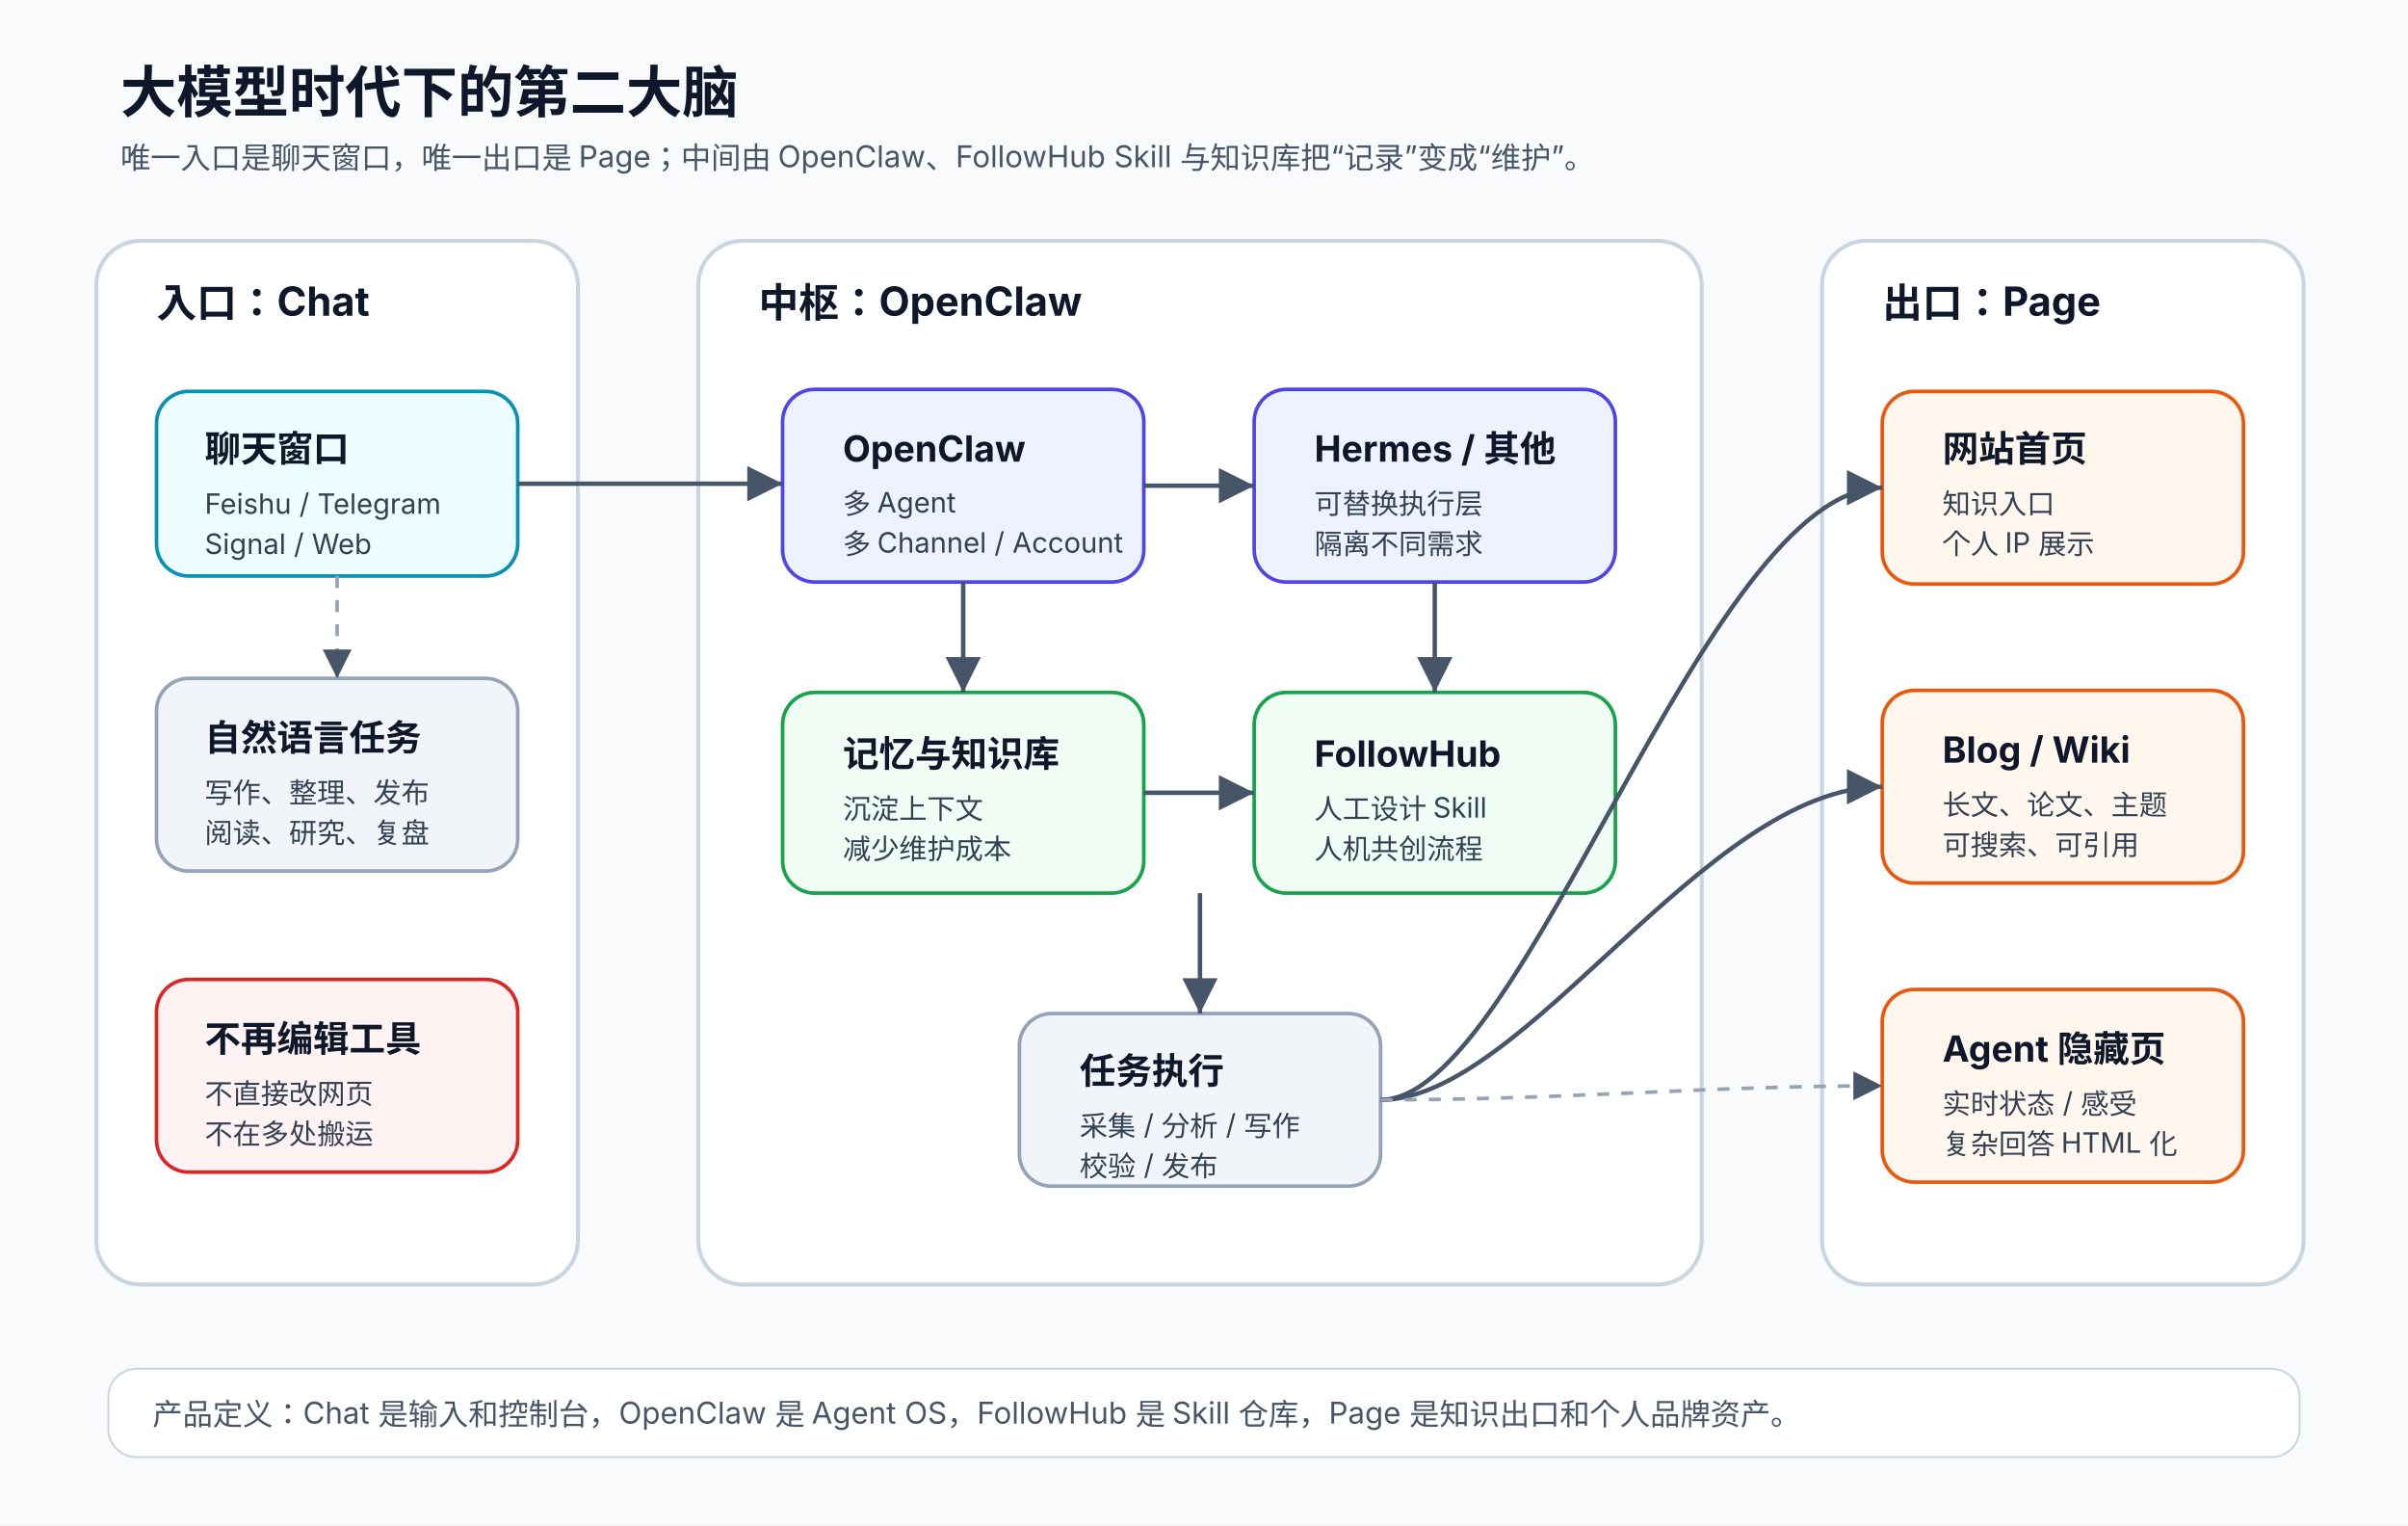
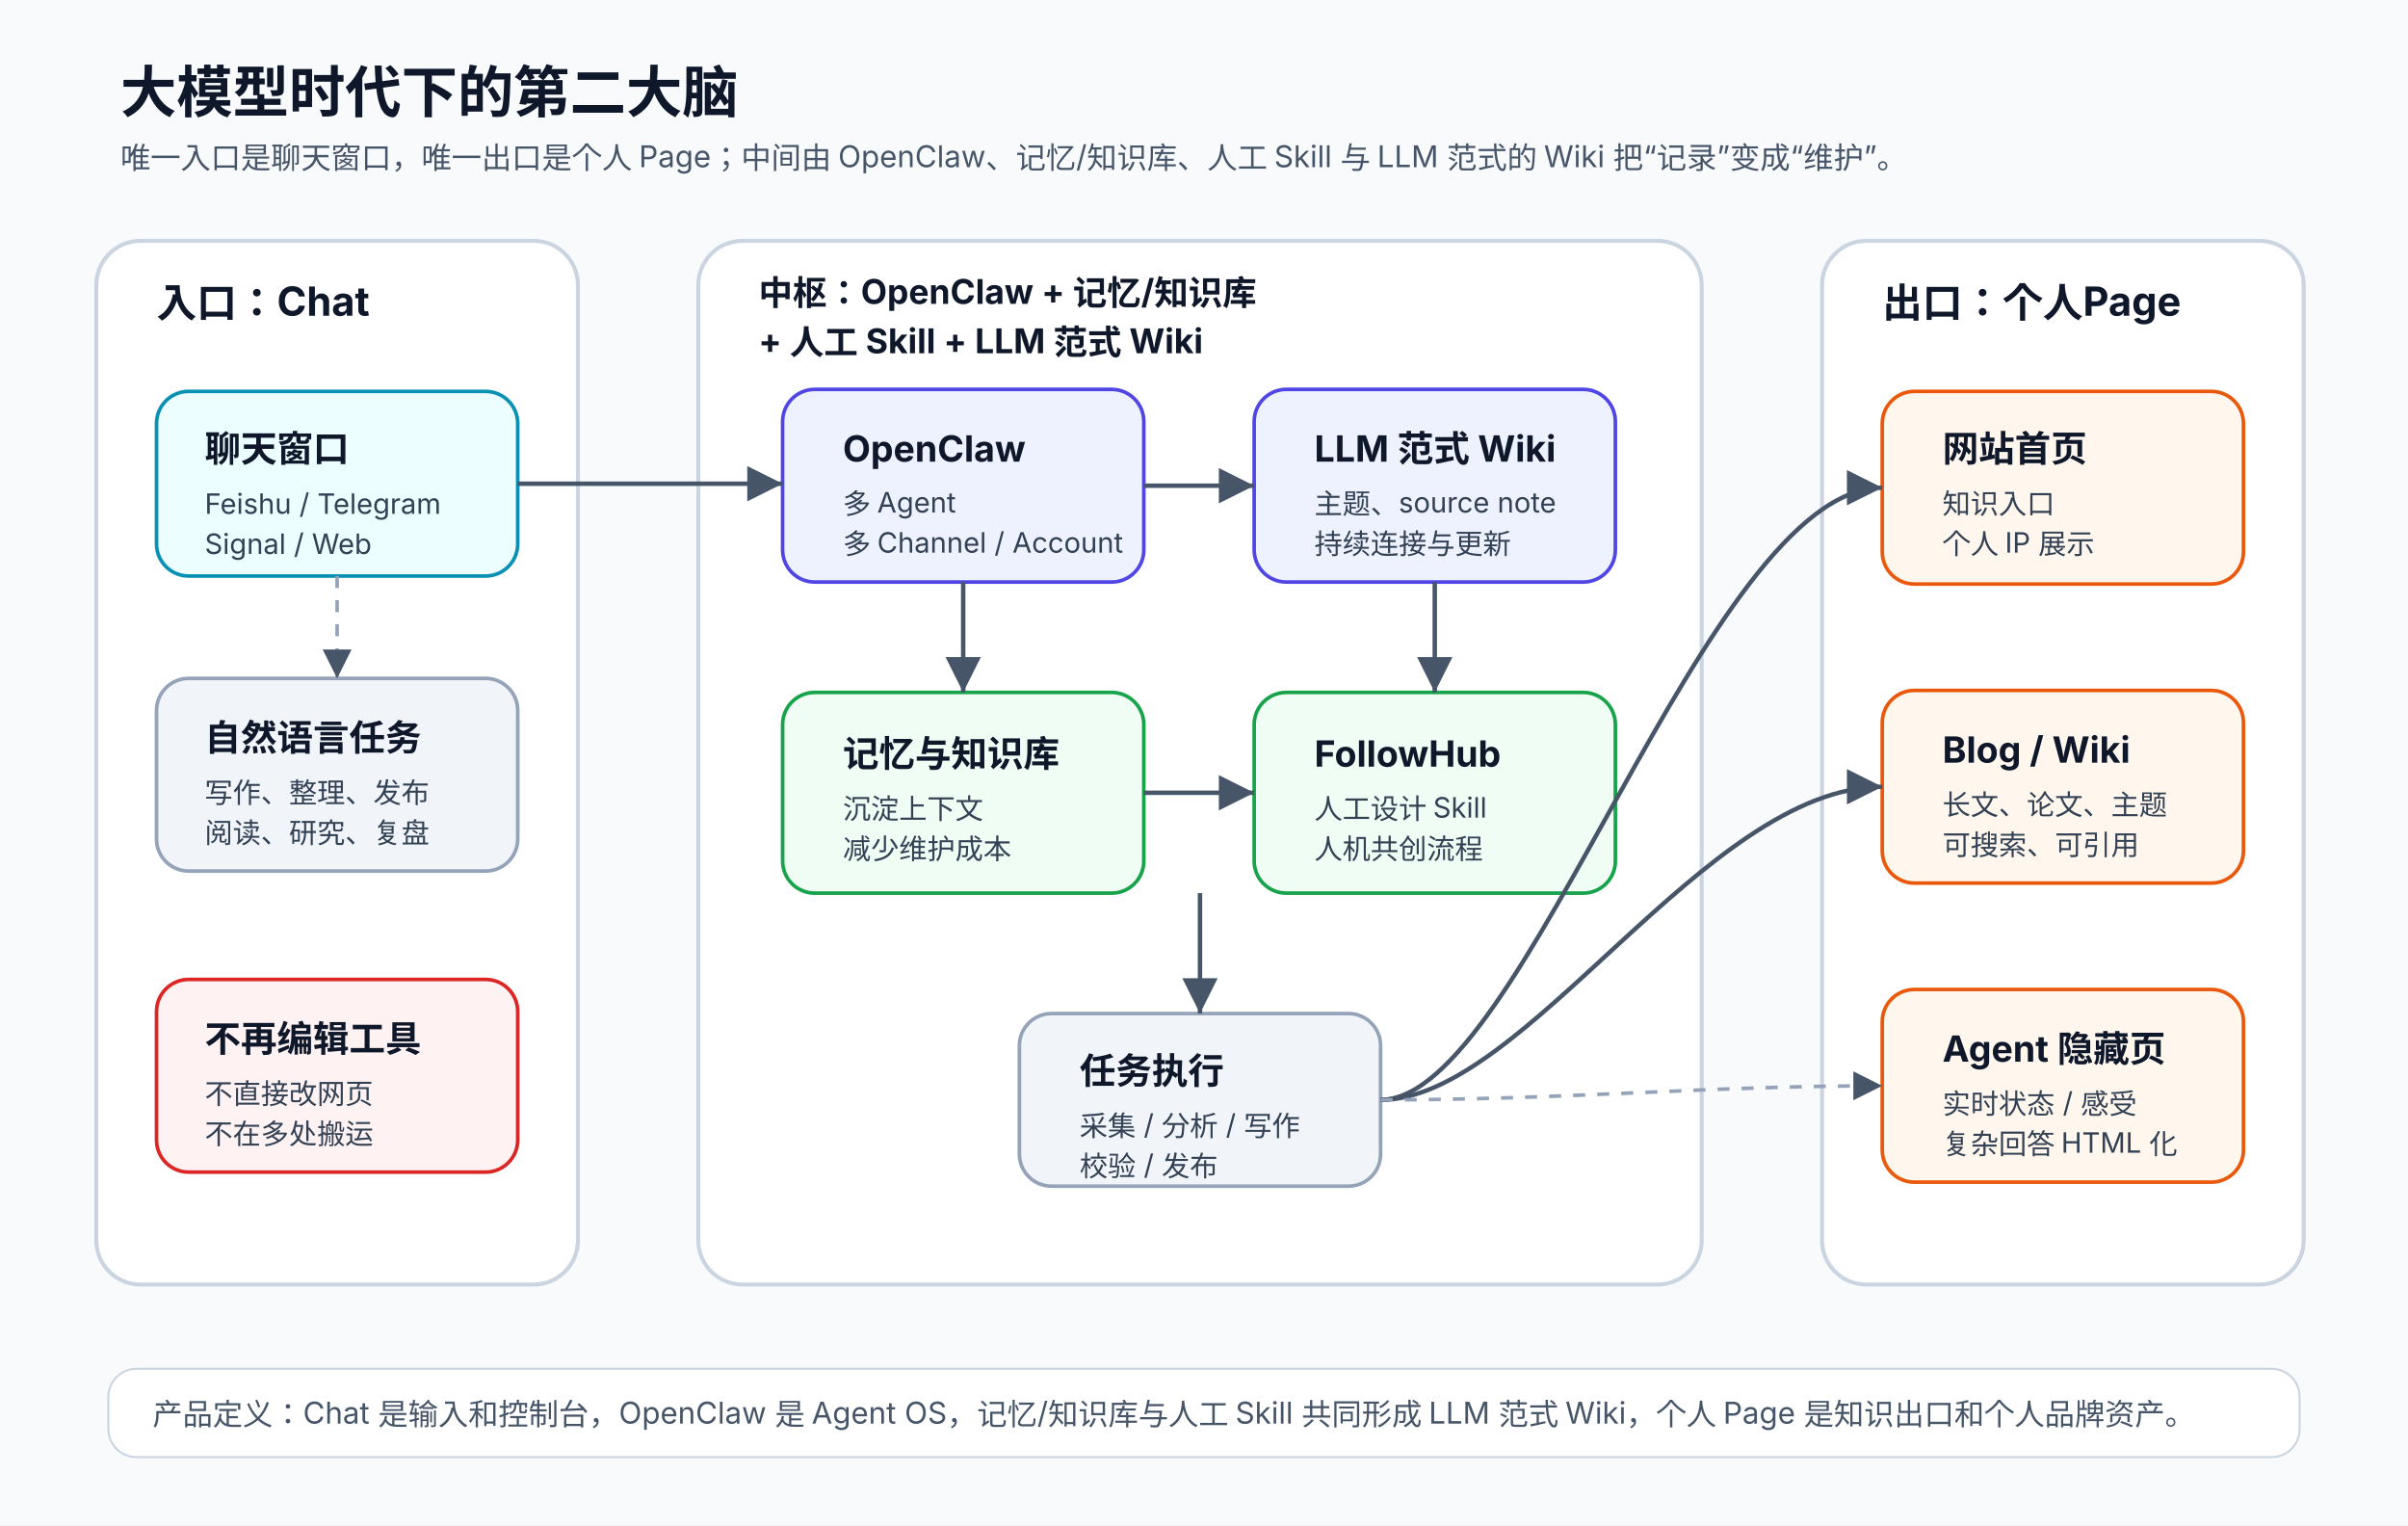
<svg xmlns="http://www.w3.org/2000/svg" width="1200" height="760" viewBox="0 0 1200 760" role="img" aria-labelledby="title desc">
  <defs>
    <marker id="arrow" markerWidth="12" markerHeight="12" refX="10" refY="6" orient="auto" markerUnits="strokeWidth">
      <path d="M2,2 L10,6 L2,10 Z" fill="#475569" />
    </marker>
    <style>
      .bg { fill: #f8fafc; }
      .zone { fill: #ffffff; stroke: #cbd5e1; stroke-width: 2; rx: 22; }
      .zone-title { font: 700 20px -apple-system, BlinkMacSystemFont, 'Segoe UI', sans-serif; fill: #0f172a; }
      .node { fill: #f1f5f9; stroke: #94a3b8; stroke-width: 1.8; rx: 16; }
      .node-input { fill: #ecfeff; stroke: #0891b2; }
      .node-agent { fill: #eef2ff; stroke: #4f46e5; }
      .node-store { fill: #f0fdf4; stroke: #16a34a; }
      .node-output { fill: #fff7ed; stroke: #ea580c; }
      .node-risk { fill: #fef2f2; stroke: #dc2626; }
      .label { font: 700 18px -apple-system, BlinkMacSystemFont, 'Segoe UI', sans-serif; fill: #0f172a; }
      .small { font: 14px -apple-system, BlinkMacSystemFont, 'Segoe UI', sans-serif; fill: #334155; }
      .tiny { font: 12px -apple-system, BlinkMacSystemFont, 'Segoe UI', sans-serif; fill: #64748b; }
      .edge { stroke: #475569; stroke-width: 2.2; fill: none; marker-end: url(#arrow); }
      .edge-soft { stroke: #94a3b8; stroke-width: 1.8; fill: none; marker-end: url(#arrow); stroke-dasharray: 6 6; }
      .caption { font: 15px -apple-system, BlinkMacSystemFont, 'Segoe UI', sans-serif; fill: #475569; }
    </style>
  </defs>
  <rect class="bg" width="1200" height="760" />
  <text x="60" y="56" class="zone-title" style="font-size:28px">大模型时代下的第二大脑</text>
-   <text x="60" y="84" class="caption">唯一入口是聊天窗口，唯一出口是 Page；中间由 OpenClaw、FollowHub Skill 与知识库把“记录”变成“维护”。</text>
+   <text x="60" y="84" class="caption">唯一入口是聊天窗口，唯一出口是个人 Page；中间由 OpenClaw、记忆/知识库、人工 Skill 与 LLM 范式的 Wiki 把“记录”变成“维护”。</text>
  <rect x="48" y="120" width="240" height="520" class="zone" />
  <text x="78" y="158" class="zone-title">入口：Chat</text>
  <rect x="78" y="195" width="180" height="92" class="node node-input" />
  <text x="102" y="230" class="label">聊天窗口</text>
  <text x="102" y="256" class="small">Feishu / Telegram</text>
  <text x="102" y="276" class="small">Signal / Web</text>
  <rect x="78" y="338" width="180" height="96" class="node" />
  <text x="102" y="374" class="label">自然语言任务</text>
  <text x="102" y="400" class="small">写作、整理、发布</text>
  <text x="102" y="420" class="small">阅读、研究、复盘</text>
  <rect x="78" y="488" width="180" height="96" class="node node-risk" />
  <text x="102" y="524" class="label">不再编辑工具</text>
  <text x="102" y="550" class="small">不直接改网页</text>
  <text x="102" y="570" class="small">不在多处搬运</text>
  <rect x="348" y="120" width="500" height="520" class="zone" />
-   <text x="378" y="158" class="zone-title">中枢：OpenClaw</text>
+   <text x="378" y="152" class="zone-title" style="font-size:17px">
+     <tspan x="378" y="152">中枢：OpenClaw + 记忆/知识库</tspan>
+     <tspan x="378" y="176">+ 人工 Skill + LLM 范式 Wiki</tspan>
+   </text>
  <rect x="390" y="194" width="180" height="96" class="node node-agent" />
  <text x="420" y="230" class="label">OpenClaw</text>
  <text x="420" y="256" class="small">多 Agent</text>
  <text x="420" y="276" class="small">多 Channel / Account</text>
  <rect x="625" y="194" width="180" height="96" class="node node-agent" />
-   <text x="655" y="230" class="label">Hermes / 其他</text>
-   <text x="655" y="256" class="small">可替换执行层</text>
-   <text x="655" y="276" class="small">隔离不同需求</text>
+   <text x="655" y="230" class="label">LLM 范式 Wiki</text>
+   <text x="655" y="256" class="small">主题、source note</text>
+   <text x="655" y="276" class="small">持续连接与更新</text>
  <rect x="390" y="345" width="180" height="100" class="node node-store" />
  <text x="420" y="382" class="label">记忆与知识库</text>
  <text x="420" y="408" class="small">沉淀上下文</text>
  <text x="420" y="428" class="small">减少维护成本</text>
  <rect x="625" y="345" width="180" height="100" class="node node-store" />
  <text x="655" y="382" class="label">FollowHub</text>
  <text x="655" y="408" class="small">人工设计 Skill</text>
  <text x="655" y="428" class="small">人机共创流程</text>
  <rect x="508" y="505" width="180" height="86" class="node" />
  <text x="538" y="540" class="label">任务执行</text>
  <text x="538" y="566" class="small">采集 / 分析 / 写作</text>
  <text x="538" y="586" class="small">校验 / 发布</text>
  <rect x="908" y="120" width="240" height="520" class="zone" />
-   <text x="938" y="158" class="zone-title">出口：Page</text>
+   <text x="938" y="158" class="zone-title">出口：个人Page</text>
  <rect x="938" y="195" width="180" height="96" class="node node-output" />
  <text x="968" y="230" class="label">网站首页</text>
  <text x="968" y="256" class="small">知识入口</text>
  <text x="968" y="276" class="small">个人 IP 展示</text>
  <rect x="938" y="344" width="180" height="96" class="node node-output" />
  <text x="968" y="380" class="label">Blog / Wiki</text>
  <text x="968" y="406" class="small">长文、论文、主题</text>
  <text x="968" y="426" class="small">可搜索、可引用</text>
  <rect x="938" y="493" width="180" height="96" class="node node-output" />
  <text x="968" y="529" class="label">Agent 隐藏页</text>
  <text x="968" y="555" class="small">实时状态 / 感受</text>
  <text x="968" y="575" class="small">复杂回答 HTML 化</text>
  <path class="edge" d="M258 241 C310 241 330 241 390 241" />
  <path class="edge-soft" d="M168 287 C168 315 168 320 168 338" />
  <path class="edge" d="M570 242 C590 242 605 242 625 242" />
  <path class="edge" d="M480 290 C480 320 480 325 480 345" />
  <path class="edge" d="M715 290 C715 320 715 325 715 345" />
  <path class="edge" d="M570 395 C595 395 600 395 625 395" />
  <path class="edge" d="M598 445 C598 475 598 482 598 505" />
  <path class="edge" d="M688 548 C760 548 850 243 938 243" />
  <path class="edge" d="M688 548 C760 548 850 392 938 392" />
  <path class="edge-soft" d="M688 548 C780 548 850 541 938 541" />
  <rect x="54" y="682" width="1092" height="44" fill="#ffffff" stroke="#cbd5e1" rx="14" />
-   <text x="76" y="710" class="caption">产品定义：Chat 是输入和控制台，OpenClaw 是 Agent OS，FollowHub 是 Skill 仓库，Page 是知识出口和个人品牌资产。</text>
+   <text x="76" y="710" class="caption">产品定义：Chat 是输入和控制台，OpenClaw 是 Agent OS，记忆/知识库与人工 Skill 共同形成 LLM 范式 Wiki，个人 Page 是知识出口和个人品牌资产。</text>
</svg>
